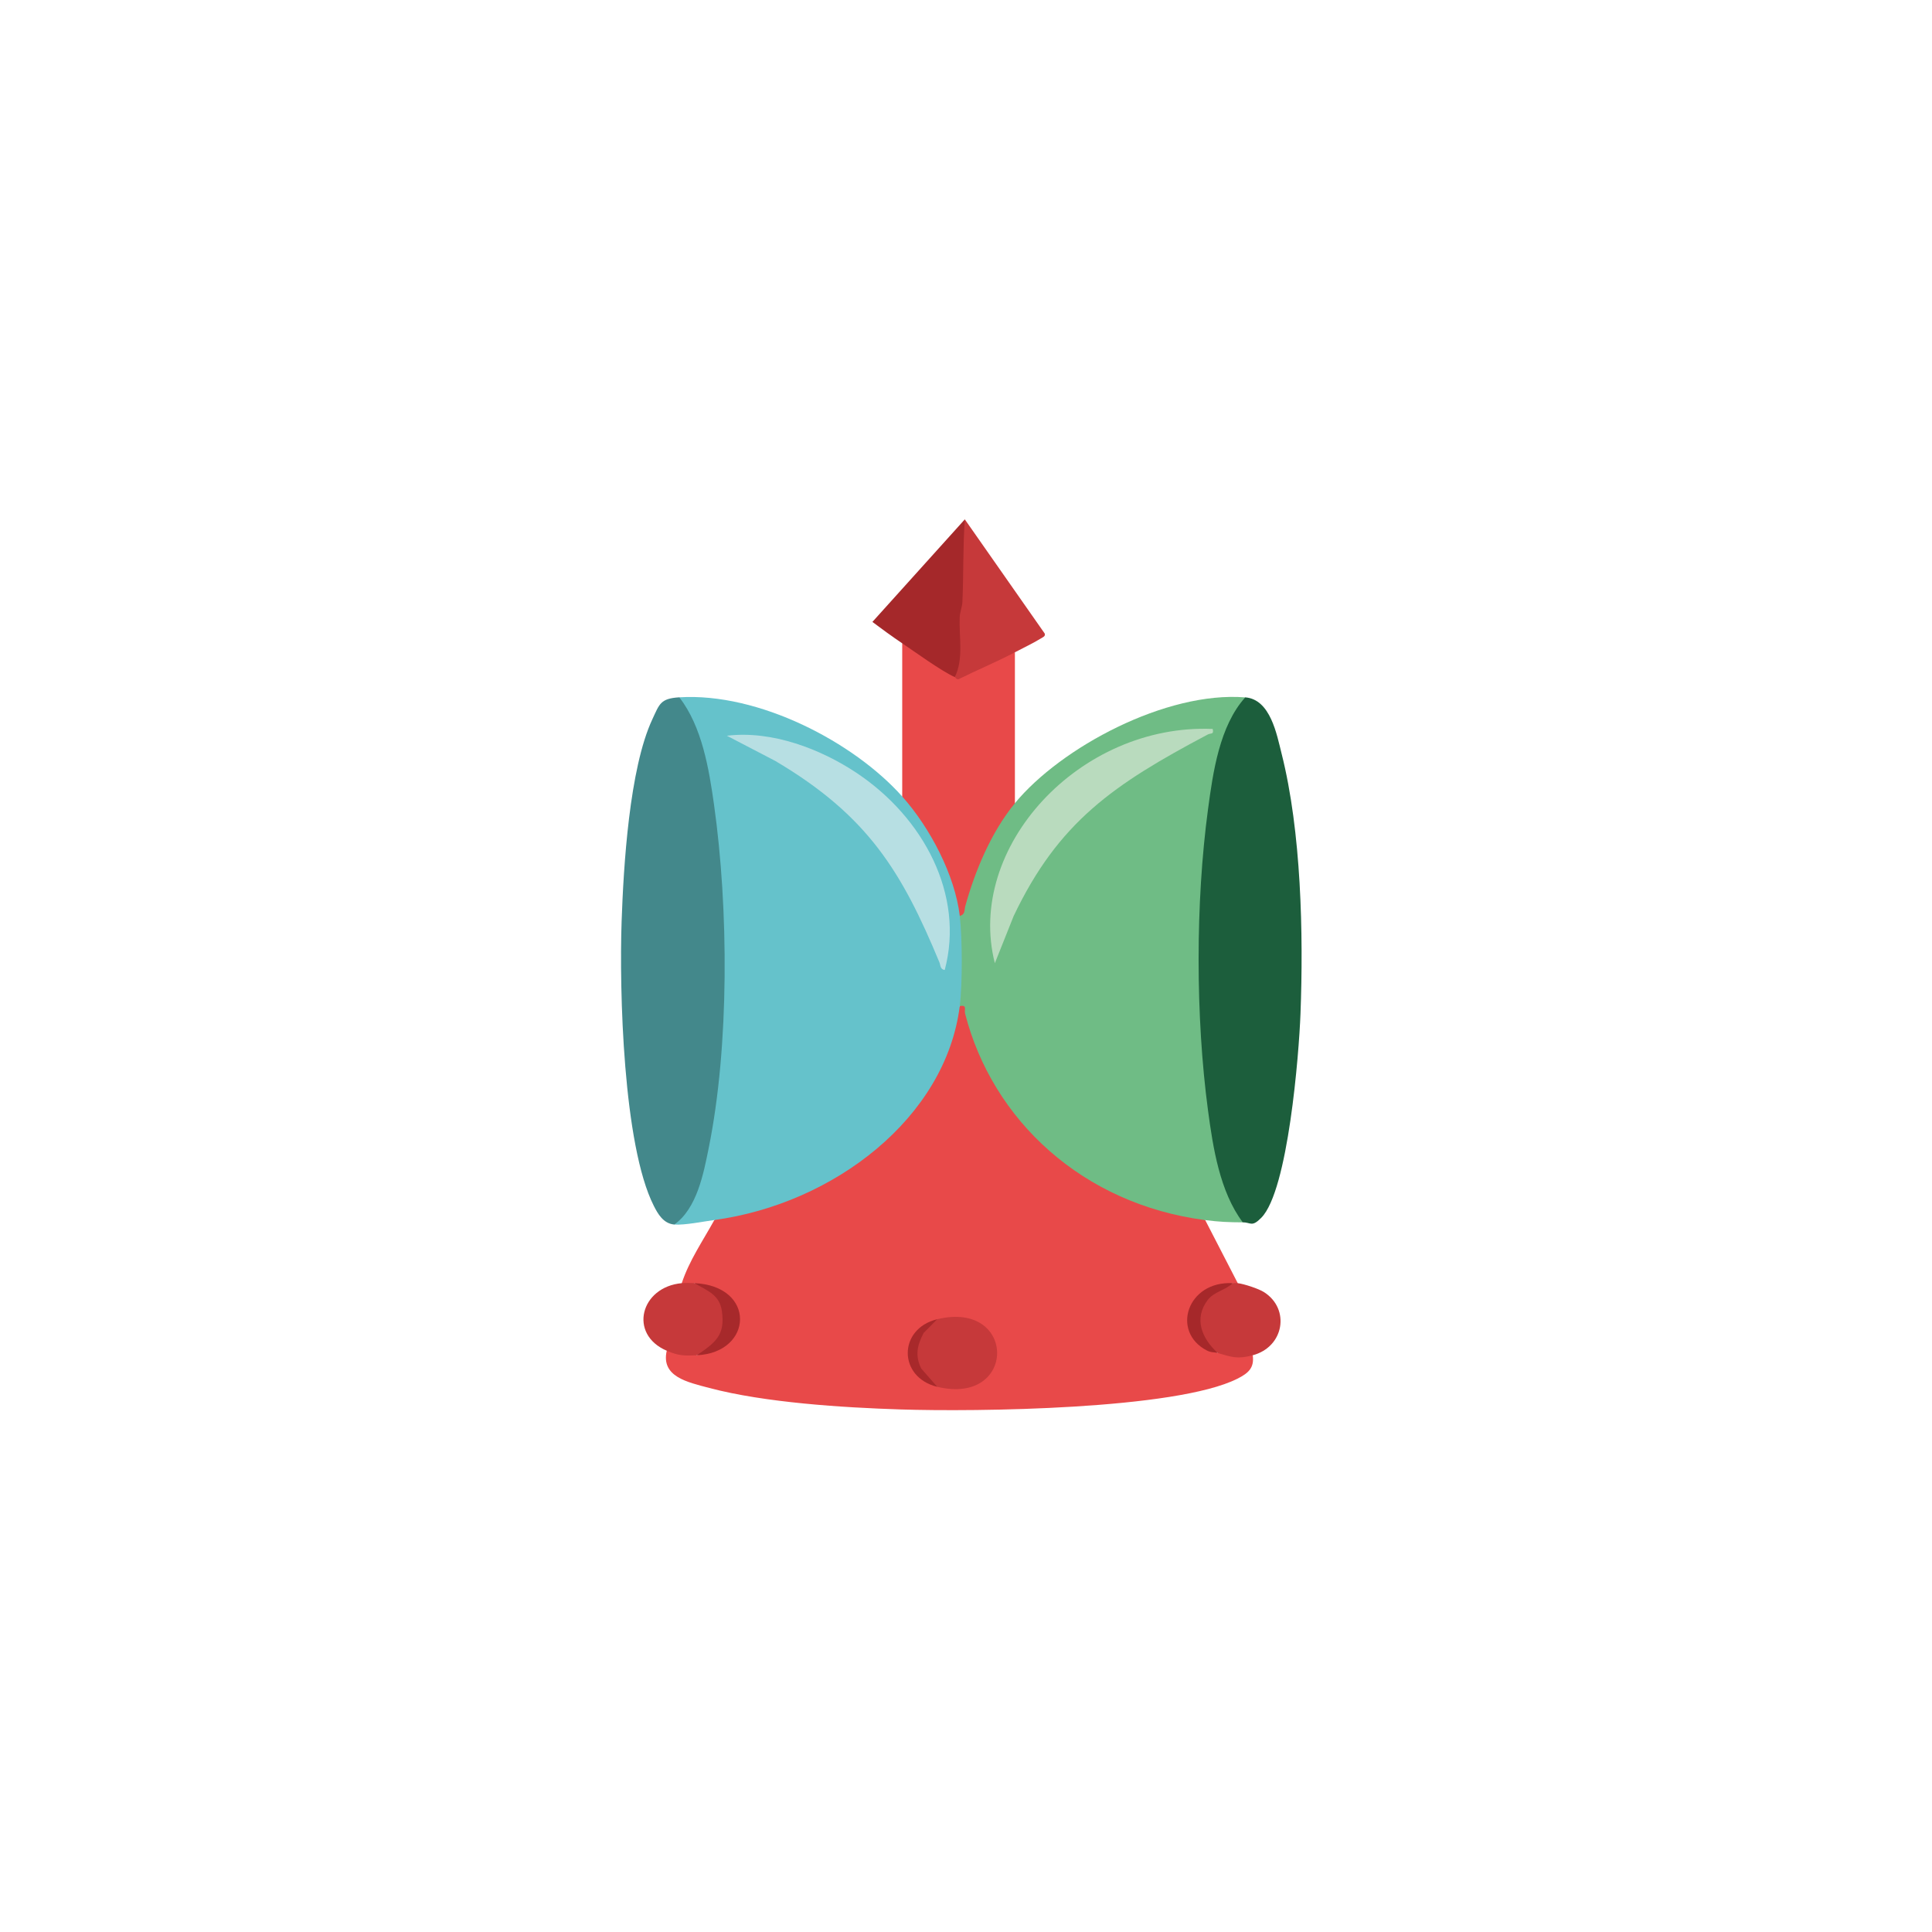
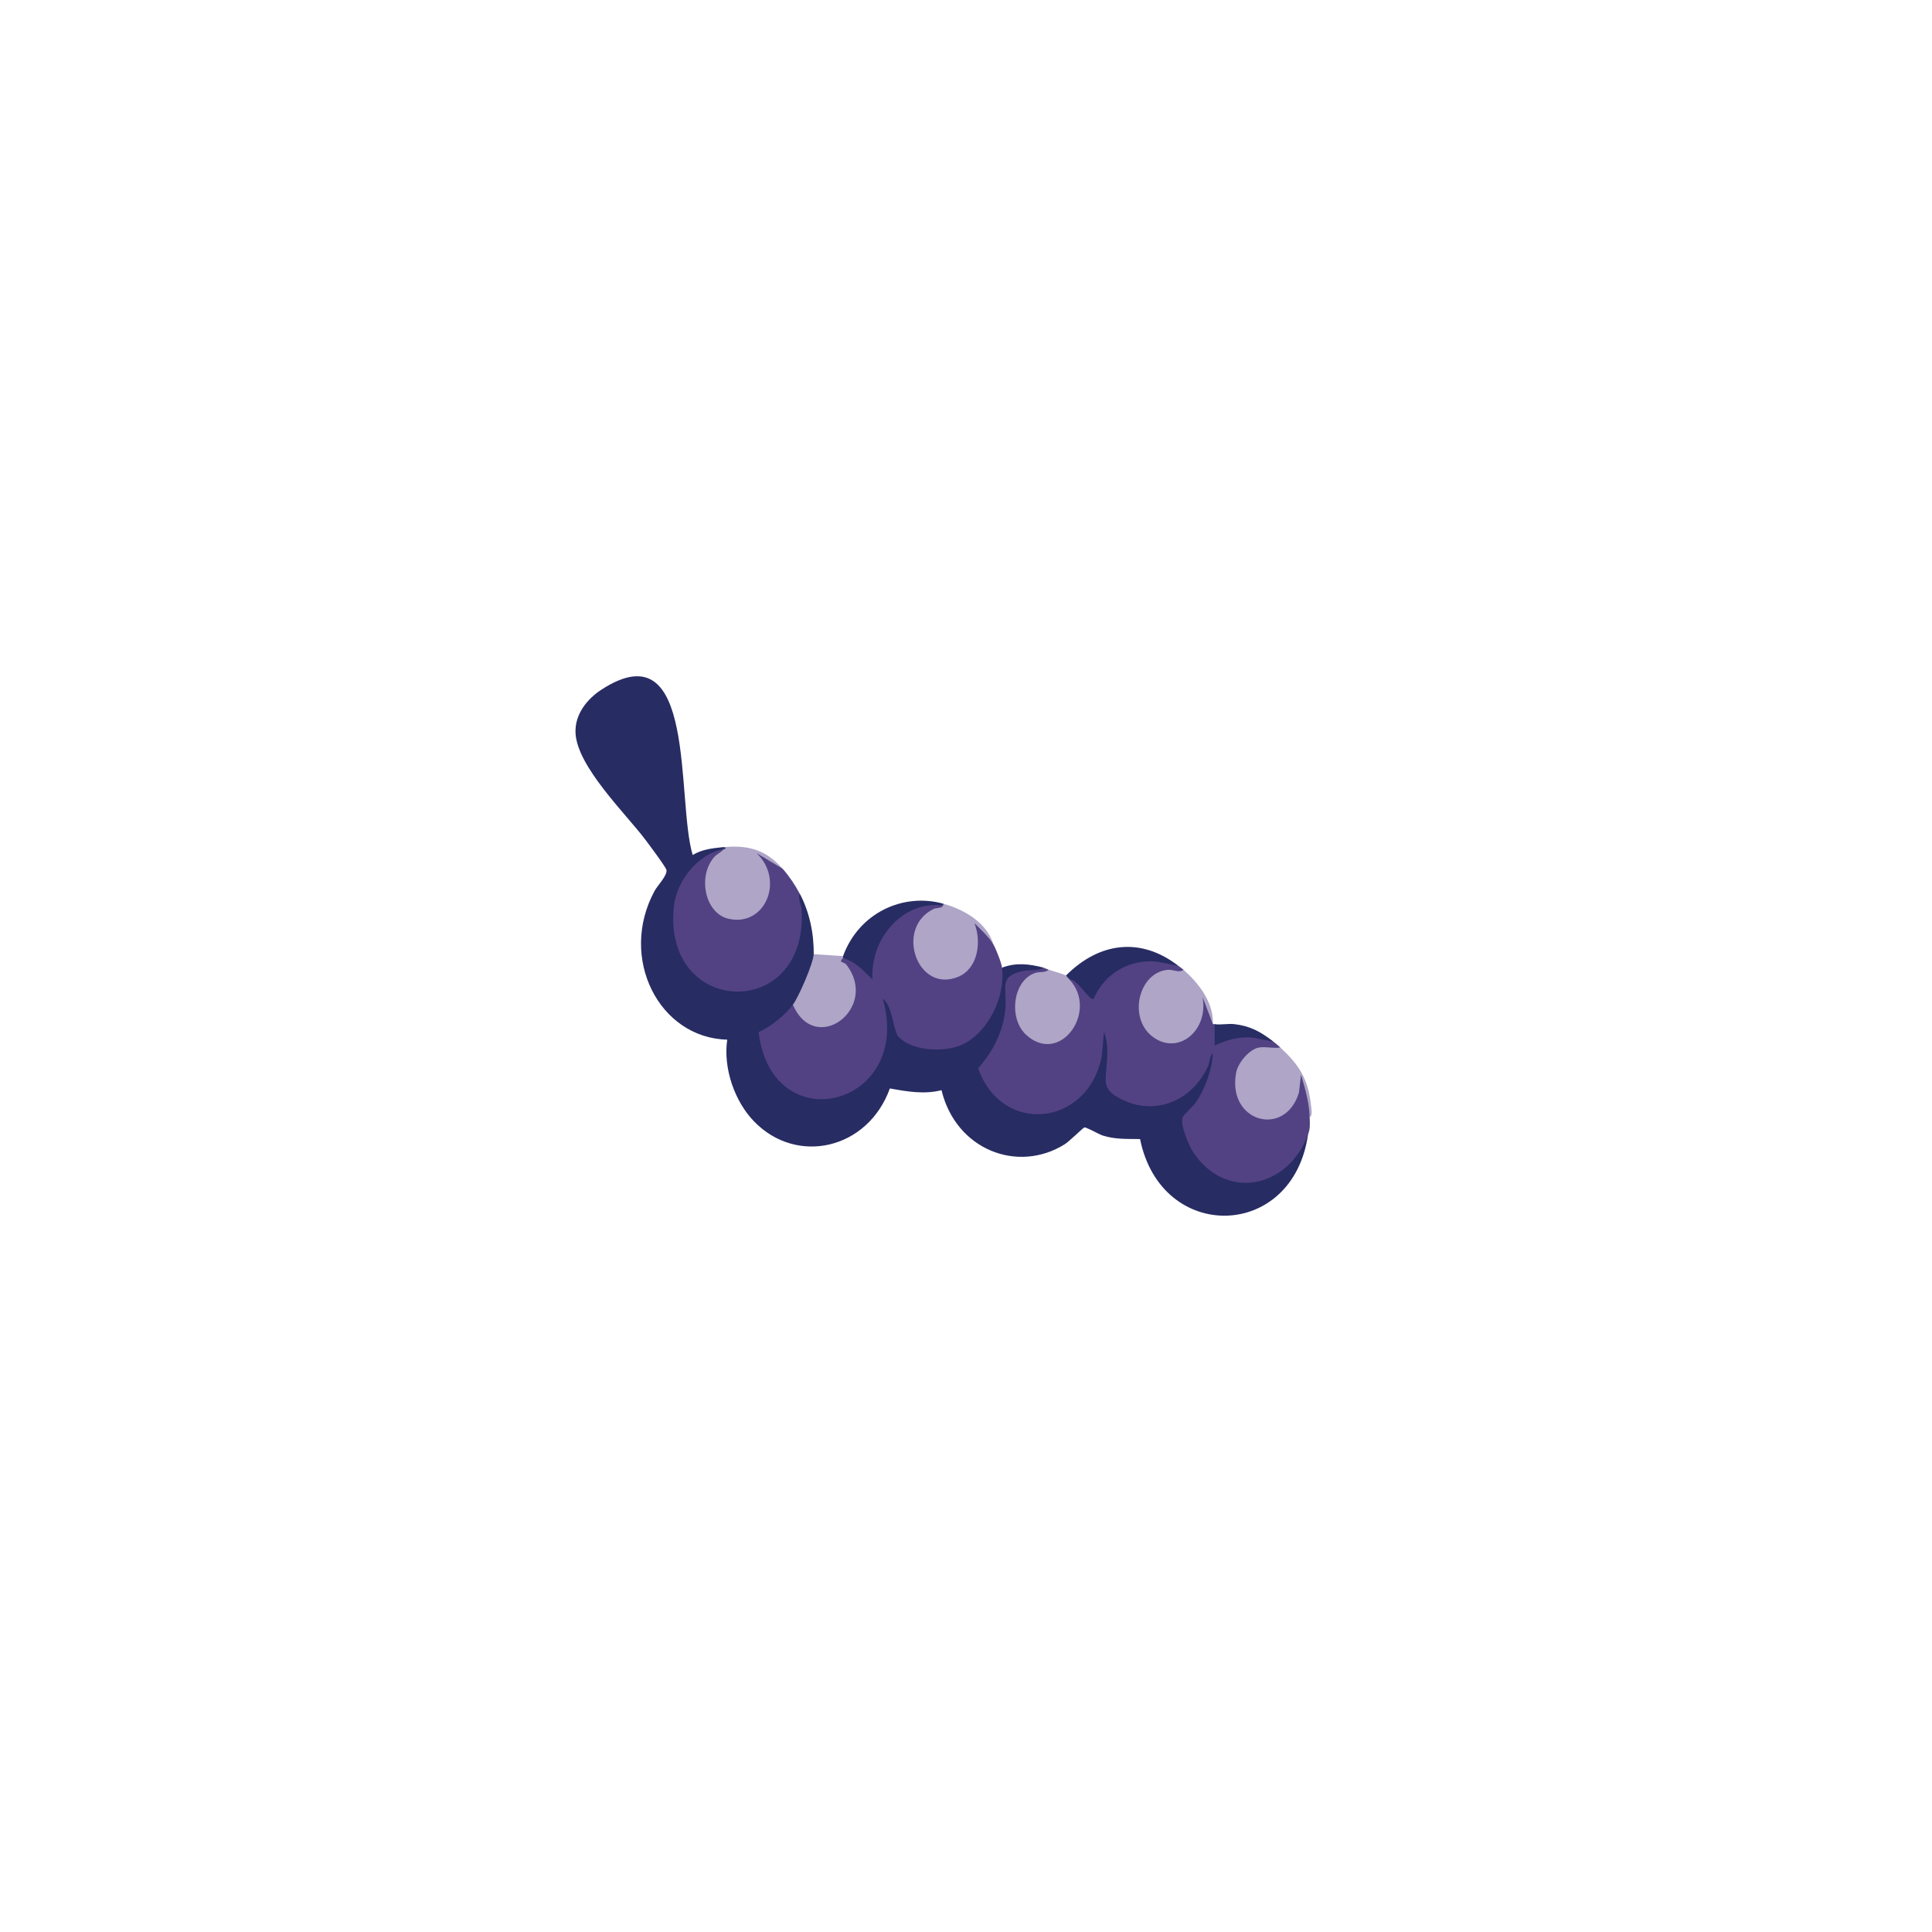
- <svg xmlns="http://www.w3.org/2000/svg" id="Ebene_1" version="1.1" viewBox="0 0 1024 1024">
+ <svg xmlns="http://www.w3.org/2000/svg" id="Ebene_1" version="1.1" viewBox="0 0 482.16 482.16">
  <defs>
    <style>
      .st0 {
-         fill: #a7292b;
+         fill: #524283;
      }

      .st1 {
-         fill: #b9dbbe;
+         fill: #282d63;
      }

      .st2 {
-         fill: #43888b;
+         fill: #272c63;
      }

      .st3 {
-         fill: #c6393a;
-       }
- 
-       .st4 {
-         fill: #65c2cb;
-       }
- 
-       .st5 {
-         fill: #1c5e3c;
-       }
- 
-       .st6 {
-         fill: #6fbc85;
-       }
- 
-       .st7 {
-         fill: #e84949;
-       }
- 
-       .st8 {
-         fill: #b7dfe3;
-       }
- 
-       .st9 {
-         fill: #a6282a;
-       }
- 
-       .st10 {
-         fill: #a8292b;
-       }
- 
-       .st11 {
-         fill: #a5282a;
+         fill: #aea5c7;
      }
    </style>
  </defs>
-   <path class="st7" d="M508.7,533.22c.34-3.21,2.92-2.94,4.9-.3,11,54.8,58.7,101.09,120.63,110.68l4.56,3.08,17.25,33.44c-.74,2.26-1.9,2.27-2.66,0-23.26,4.35-30.16,26.18-7.97,37.02,2.15-1.75,5.45-1.76,9.89-.08,3.95-.85,6.85-.42,8.69,1.27.86,6.63-2.22,9.42-8.12,12.4-32.63,16.45-139,17.57-178.43,16.31-30.86-.98-72.11-3.61-101.49-11.39-11.62-3.08-25.67-5.96-22.57-19.7,2.89-1.86,14.14-.55,15.93,2.39,27.61-7.94,26.59-31.61-1.33-38.21-.71,3.31-5.91,3.25-6.64,0,3.92-11.92,11.16-22.42,17.25-33.44l3.89-3.01c59.48-9.87,113.45-51.6,122.97-106.74l3.23-3.71h.01Z" />
-   <path class="st4" d="M478.18,422.16c1.51.05,3.16.22,4.34,1.13,11.83,9.08,29.94,47.68,26.18,62.15l2.84,1.57c1.19,14.81,1.25,29.82,0,44.61l-2.84,1.57c-7.44,59.23-66.66,104.82-130.07,113.44-5.69.77-15.96,2.84-21.24,2.39l-.07-3.09c11.02-11.09,14.91-29.27,16.87-44,9.52-71.45,12.95-148.38-8.52-217.55-3.47-5.09-5.33-10.01-5.63-14.79,42.11-2.6,92.45,23.73,118.13,52.54h.01Z" />
-   <path class="st6" d="M660.02,369.61l.23,3.68c-21.68,37.48-22.05,88.94-22.3,131.34-.27,45.42.45,98.14,21.11,139.32l-.37,3.92c-7.49-.03-12.55-.25-19.91-1.19-64.97-8.42-112.8-52.99-127.27-109.47-.55-2.16,1.29-4.69-2.82-3.98,1.46-11.64,1.39-36.16,0-47.77.67-11.54,16.56-55.02,26.45-59.01.86-.34,1.8-.55,2.75-.7,24.38-29.64,80.22-59.5,122.12-56.12h.01Z" />
-   <path class="st2" d="M360.05,369.61c12.08,15.5,15.75,38.15,18.4,56.89,7.73,54.88,8.19,127.84-2.86,182.18-2.69,13.26-6.16,31.82-18.2,40.35-5.8-.51-8.7-5.63-10.87-9.93-16.27-32.17-18.31-114.31-17.05-150.75,1-29.01,4.08-81.01,16.3-107.14,3.76-8.05,4.22-11.01,14.29-11.62h-.01Z" />
-   <path class="st5" d="M658.7,647.86c-12.21-16.19-15.82-39.84-18.42-59.26-6.64-49.58-6.68-110.14,0-159.72,2.6-19.31,6.03-44.08,19.74-59.27,13.39,1.08,16.71,19.76,19.26,29.85,10.43,41.29,11.62,95.51,10,137.99-.79,21.07-6.54,93.46-20.72,107.94-5.11,5.21-5.56,2.47-9.88,2.46h.01Z" />
-   <path class="st7" d="M506.06,358.87c8.26-4.62,16.83-8.87,25.68-12.74l6.18-.4v80.01c-12.65,15.37-21.21,36.09-26.31,54.55-.55,1.98.06,4.42-2.9,5.15-2.58-21.49-15.58-46.51-30.52-63.29v-81.2l2.87-1.04c8.02,5.85,16.36,11.27,25.02,16.26v2.69h-.03Z" />
-   <path class="st11" d="M506.06,358.87c-7.02-3.12-20.84-13.17-27.88-17.91-5.35-3.61-10.66-7.47-15.79-11.33l48.98-54.35,2.22,6.8c-1.06,22.22-1.75,44.13-2.08,65.76.35,5.95-1.46,9.63-5.43,11.02h-.01Z" />
-   <path class="st3" d="M537.91,345.73c-9.66,5.09-20.22,9.47-29.94,14.31-1.33,0-1.56-1.03-1.91-1.18,4.77-9.43,2.19-21.36,2.6-31.69.11-2.83,1.32-5.43,1.44-8.26.65-14.51.23-29.14,1.27-43.64l42.34,60.5c.51,1.5-.93,1.93-2.04,2.63-3.4,2.16-9.79,5.24-13.75,7.33h-.01Z" />
-   <path class="st3" d="M656.04,680.1c3.31.4,11.04,2.91,13.94,4.77,13.97,8.94,10.61,29.04-5.99,33.44-8.16,2.17-10.94,1.04-18.58-1.19-19.7-9.3-13.6-34.17,7.97-37.02.86.04,1.81-.1,2.66,0Z" />
-   <path class="st3" d="M361.37,680.1c2-.18,4.58-.08,6.64,0,23.66,3.19,23.77,33.32,1.33,38.21-6.98.33-9.69.27-15.93-2.39-20.46-8.72-13.98-33.84,7.97-35.82Z" />
-   <path class="st3" d="M496.76,735.03c-17.25-8.67-17.45-27.36,0-35.82,42.31-10.2,42.31,46.03,0,35.82Z" />
-   <path class="st0" d="M369.33,718.31c10.19-6.95,15.03-10.75,13.3-23.31-1.2-8.71-7.49-10.81-14.63-14.9,32.82,1.38,31.37,36.83,1.33,38.21Z" />
-   <path class="st9" d="M653.38,680.1c-3.69,3.68-9.95,4.51-13.29,8.94-7.43,9.86-3.18,20.28,5.33,28.08-1.8-.52-3.4-.11-5.77-1.34-19.13-9.9-10.44-36.97,13.74-35.68h-.01Z" />
-   <path class="st10" d="M496.76,699.21l-7.2,7.26c-3.44,6.58-4.67,11.99-1.29,18.88l8.49,9.68c-20.84-5.03-20.84-30.8,0-35.82Z" />
-   <path class="st8" d="M500.72,514.12c-2.5-.37-2.17-2.52-2.8-4.03-19.91-47.99-37.85-77.74-87.03-106.79l-25.63-13.34c23.84-2.93,49.87,7.07,68.9,19.8,35.43,23.69,57.17,64.61,46.56,104.39h0Z" />
-   <path class="st1" d="M642.75,386.34c.74,3.17-.89,2.05-2.62,2.97-49.91,26.44-79.06,46.24-102.86,96.18l-9.98,25.03c-15.64-61.43,44.86-127.11,115.46-124.17h0Z" />
+   <path class="st2" d="M326.42,283.24c-3.81,26.36-36.65,27.03-41.9,1.03-3.25-.06-6.18.12-9.35-.89-.97-.31-4.03-2.12-4.55-2.01-.3.06-3.76,3.48-4.89,4.19-11.75,7.36-27.18,1.38-30.76-13.49-4.29,1.1-8.61.34-12.89-.43-5.47,15.18-23.2,19.3-33.92,8.2-4.77-4.93-7.72-13.17-6.67-20.38-17.05-.41-27.18-20.44-18.13-37.12.74-1.36,3.2-3.84,2.97-5.2-.13-.75-4.48-6.53-5.32-7.65-4.85-6.42-17-18.2-17.38-26.57-.22-4.79,3.08-8.62,6.52-10.84,23.9-15.47,18.55,27.54,22.72,41.3,2.23-1.37,4.83-1.68,7.33-1.94,1.56-.33,1.94,1.37.43.48-11.93,4.32-16.62,22.49-5.85,31.31,12.24,10.02,28.46-3.25,23.82-19.69l1.02-.47c2.37,4.48,3.53,9.89,3.45,15.03.33.2.82.53.77.83-.5,3.02-3.22,9.23-4.85,11.75l-1.09.03.16,1.26c-2.22,2.6-4.9,4.7-7.81,6.2,3.92,25.3,36.11,16.3,29.4-8.16,1.2-2.8,2.84.05,3.38,2.01,1.13,6.19,2.56,8.04,8.41,8.77,10.46,1.3,17.76-6.76,17.87-18.37l.78-.93c3.49-1.33,6.84-.92,10.35,0l-.07.56c-3.04.32-5.8,1.27-8.28,2.84-.15,8.07-1.13,16.35-7.22,21.81,7.91,17.8,30.23,11.22,29.74-8.63,2.33-3.04,2.78,3.3,2.6,5.45-.84,5.9-.92,9.15,4.82,10.68,9.02,2.4,16.69-1.29,19.62-11.53,3.61-1.61.68,6.63-.08,8.46-1.35,3.3-3.13,5.66-5.55,7.98,1.58,17.43,22.55,20.56,29.21,4.7l1.19-.61Z" />
+   <path class="st0" d="M294.07,241.04c.42.33.89.61,1.29.97.02,1.43-1.21,1.75-3.69.98-16.42,5.48,1.61,27.76,7.69,9.48,0-4.53.6-5.28,2.38-.68.47,1.21.73,2.52.96,3.8.14.02.29-.02.43,0,.9.48,1.19,1.72.86,3.71,4.74-1.64,9.29-2.12,13.8.65.62.48,1.14.91,1.73,1.45-.75,1.13-2.22,1.44-4.4.91-14.76,5.45.73,26.19,8.12,10.42.29-3.2.97-7.4,2.57-1.87.8,2.36,1.42,5.54,1.04,8,.06,1.73.17,2.76-.43,4.36-5.12,13.56-20.65,16.43-28.65,4.32-1.06-1.6-3.33-6.96-2.63-8.67.34-.82,2.51-2.63,3.23-3.66,2.29-3.29,4.11-8.14,4.32-12.35-.78.52-.74,2.2-1.21,3.24-3.97,8.67-13.05,12.27-21.07,8.49-2.19-1.03-4.55-2.34-4.48-5.18.1-3.97,1.13-7.79-.41-11.87l-.54,5.93c-3.31,17.7-25,20-30.87,3.11,3.51-3.86,6.27-9.08,6.78-14.68s-1.83-8.21,4.43-9.57c1.79-.39,3.58.05,5.11-.8.49.13.88.35,1.29.48-.09,1.24-1.23,1.85-3.4,1.83-4.71,2.04-5.48,9.78-1.88,13.48,7.02,7.22,16.28-4.23,10.26-11.72l.19-1.16c.32-1.89,1.95-.26,2.88.67l2.72,3.01c4.22-8.5,14.02-11.56,21.57-7.08Z" />
+   <path class="st0" d="M235.41,226.01c.31,1.06-.5,1.69-2.42,1.89-13.62,10.9,9.43,25.66,10.15,6.04-.91-4.21-.71-5.12,2.37-1.87.98,1.03,1.79,2.3,2.41,3.64.66,1.15,2,4.53,2.16,5.82.9,7.52-3.77,16.54-10.23,19.29-4.25,1.81-12.16,1.6-15.63-2.1-1.31-1.39-1.47-7.86-3.9-9.43,7.66,26.75-27.64,35.87-31,8.31,2.92-1.35,6.55-4.15,8.56-6.86l1.07.22c5.43,10.65,18.86-.25,11.68-9.51-1.68-.66-2.33-2.89-.25-2.35.26-.36.58-.6.99-.69.88-.19,4.4,2.8,5.25,3.66,1.3-9.8,9.29-19.19,18.78-16.06Z" />
+   <path class="st0" d="M180.63,211.94l.2,1.09c-5.58,2.73-5.2,13.25.62,15.16,8.28,2.71,13.35-8.1,7.01-14.37-.11-.59.08-.98.57-1.19.46-.19,5.44,3.37,6.27,4.15,1.66,1.89,3.1,4.01,4.31,6.3-.57,1.15.37,2.62.45,4.1,1.54,27.77-34.77,26.62-31.89-.9.72-6.86,6.42-13.36,12.46-14.36Z" />
+   <path class="st3" d="M195.29,216.79l-6.47-3.88c7.03,6.69,2.2,18.49-7.02,16.38-5.92-1.36-7.74-10.66-3.55-15.41.62-.7,1.61-1.11,2.37-1.94.03-.03.51.06.43-.48h-.86c5.98-.62,10.69.29,15.1,5.33Z" />
+   <path class="st3" d="M247.92,235.71c-1.04-1.79-3.28-3.88-4.74-5.33,1.88,4.81.79,11.3-3.89,13.33-10.31,4.48-16.09-12.03-6.35-16.84.84-.41,1.93-.08,2.48-.86-.38-.14-.37-.3,0-.48,4.83,1.35,10.8,4.49,12.51,10.18Z" />
+   <path class="st3" d="M319.52,261.41c4.69,4.36,7.02,7.82,7.71,14.86.08.79.36,2.1-.38,2.6-.13-3.83-1.13-7.09-2.16-10.67l-.52,4.49c-3.47,11.36-18.01,7.34-15.67-5.01.48-2.52,3.35-5.84,5.66-6.25,1.76-.31,3.63.29,5.36-.03Z" />
+   <path class="st3" d="M295.36,242.01c3.66,3.27,7.53,7.98,7.33,13.58l-2.58-6.79c1.6,8.39-6.11,14.76-12.48,9.91-6.14-4.68-3.51-15.88,3.68-16.67,1.52-.17,2.88.9,4.05-.03Z" />
+   <path class="st3" d="M266.03,243.47c1.02-.8,1.36-.28.86.97,7.35,7.86-2.29,21.59-10.79,13.83-4.5-4.11-3.34-13.61,2.24-15.45,1.17-.39,2.49,0,3.38-.81.92.29,3.69,1.08,4.31,1.45Z" />
+   <path class="st3" d="M210.39,238.62c.37.16.37.32,0,.48-.02.07-.72.52-.42.94.07.09.87.2,1.28.74,8.29,10.8-7.78,22.92-13.37,9.96,1.44-1.93,5.14-10.44,5.18-12.61l7.33.48Z" />
+   <path class="st2" d="M294.07,241.04l-4.95-.99c-6.56-.87-13.27,2.42-16.2,9.23-.93.71-4.25-5.25-6.03-4.85-.23-.24-.81-.94-.86-.97,8.35-8.38,18.71-9.65,28.04-2.42Z" />
+   <path class="st2" d="M235.41,225.52v.48c-9.6-1.37-18.21,7.65-17.69,18.43-2.18-2.16-4.38-4.55-7.33-5.33.05-.15-.05-.35,0-.48,4.01-10.93,15.11-15.85,25.02-13.09Z" />
+   <path class="st1" d="M317.79,259.96l-4.96-.97c-3.53-.39-6.48.46-9.7,1.93v-5.33c1.52.23,3.36-.18,4.95,0,3.92.46,6.56,1.9,9.71,4.36Z" />
</svg>
